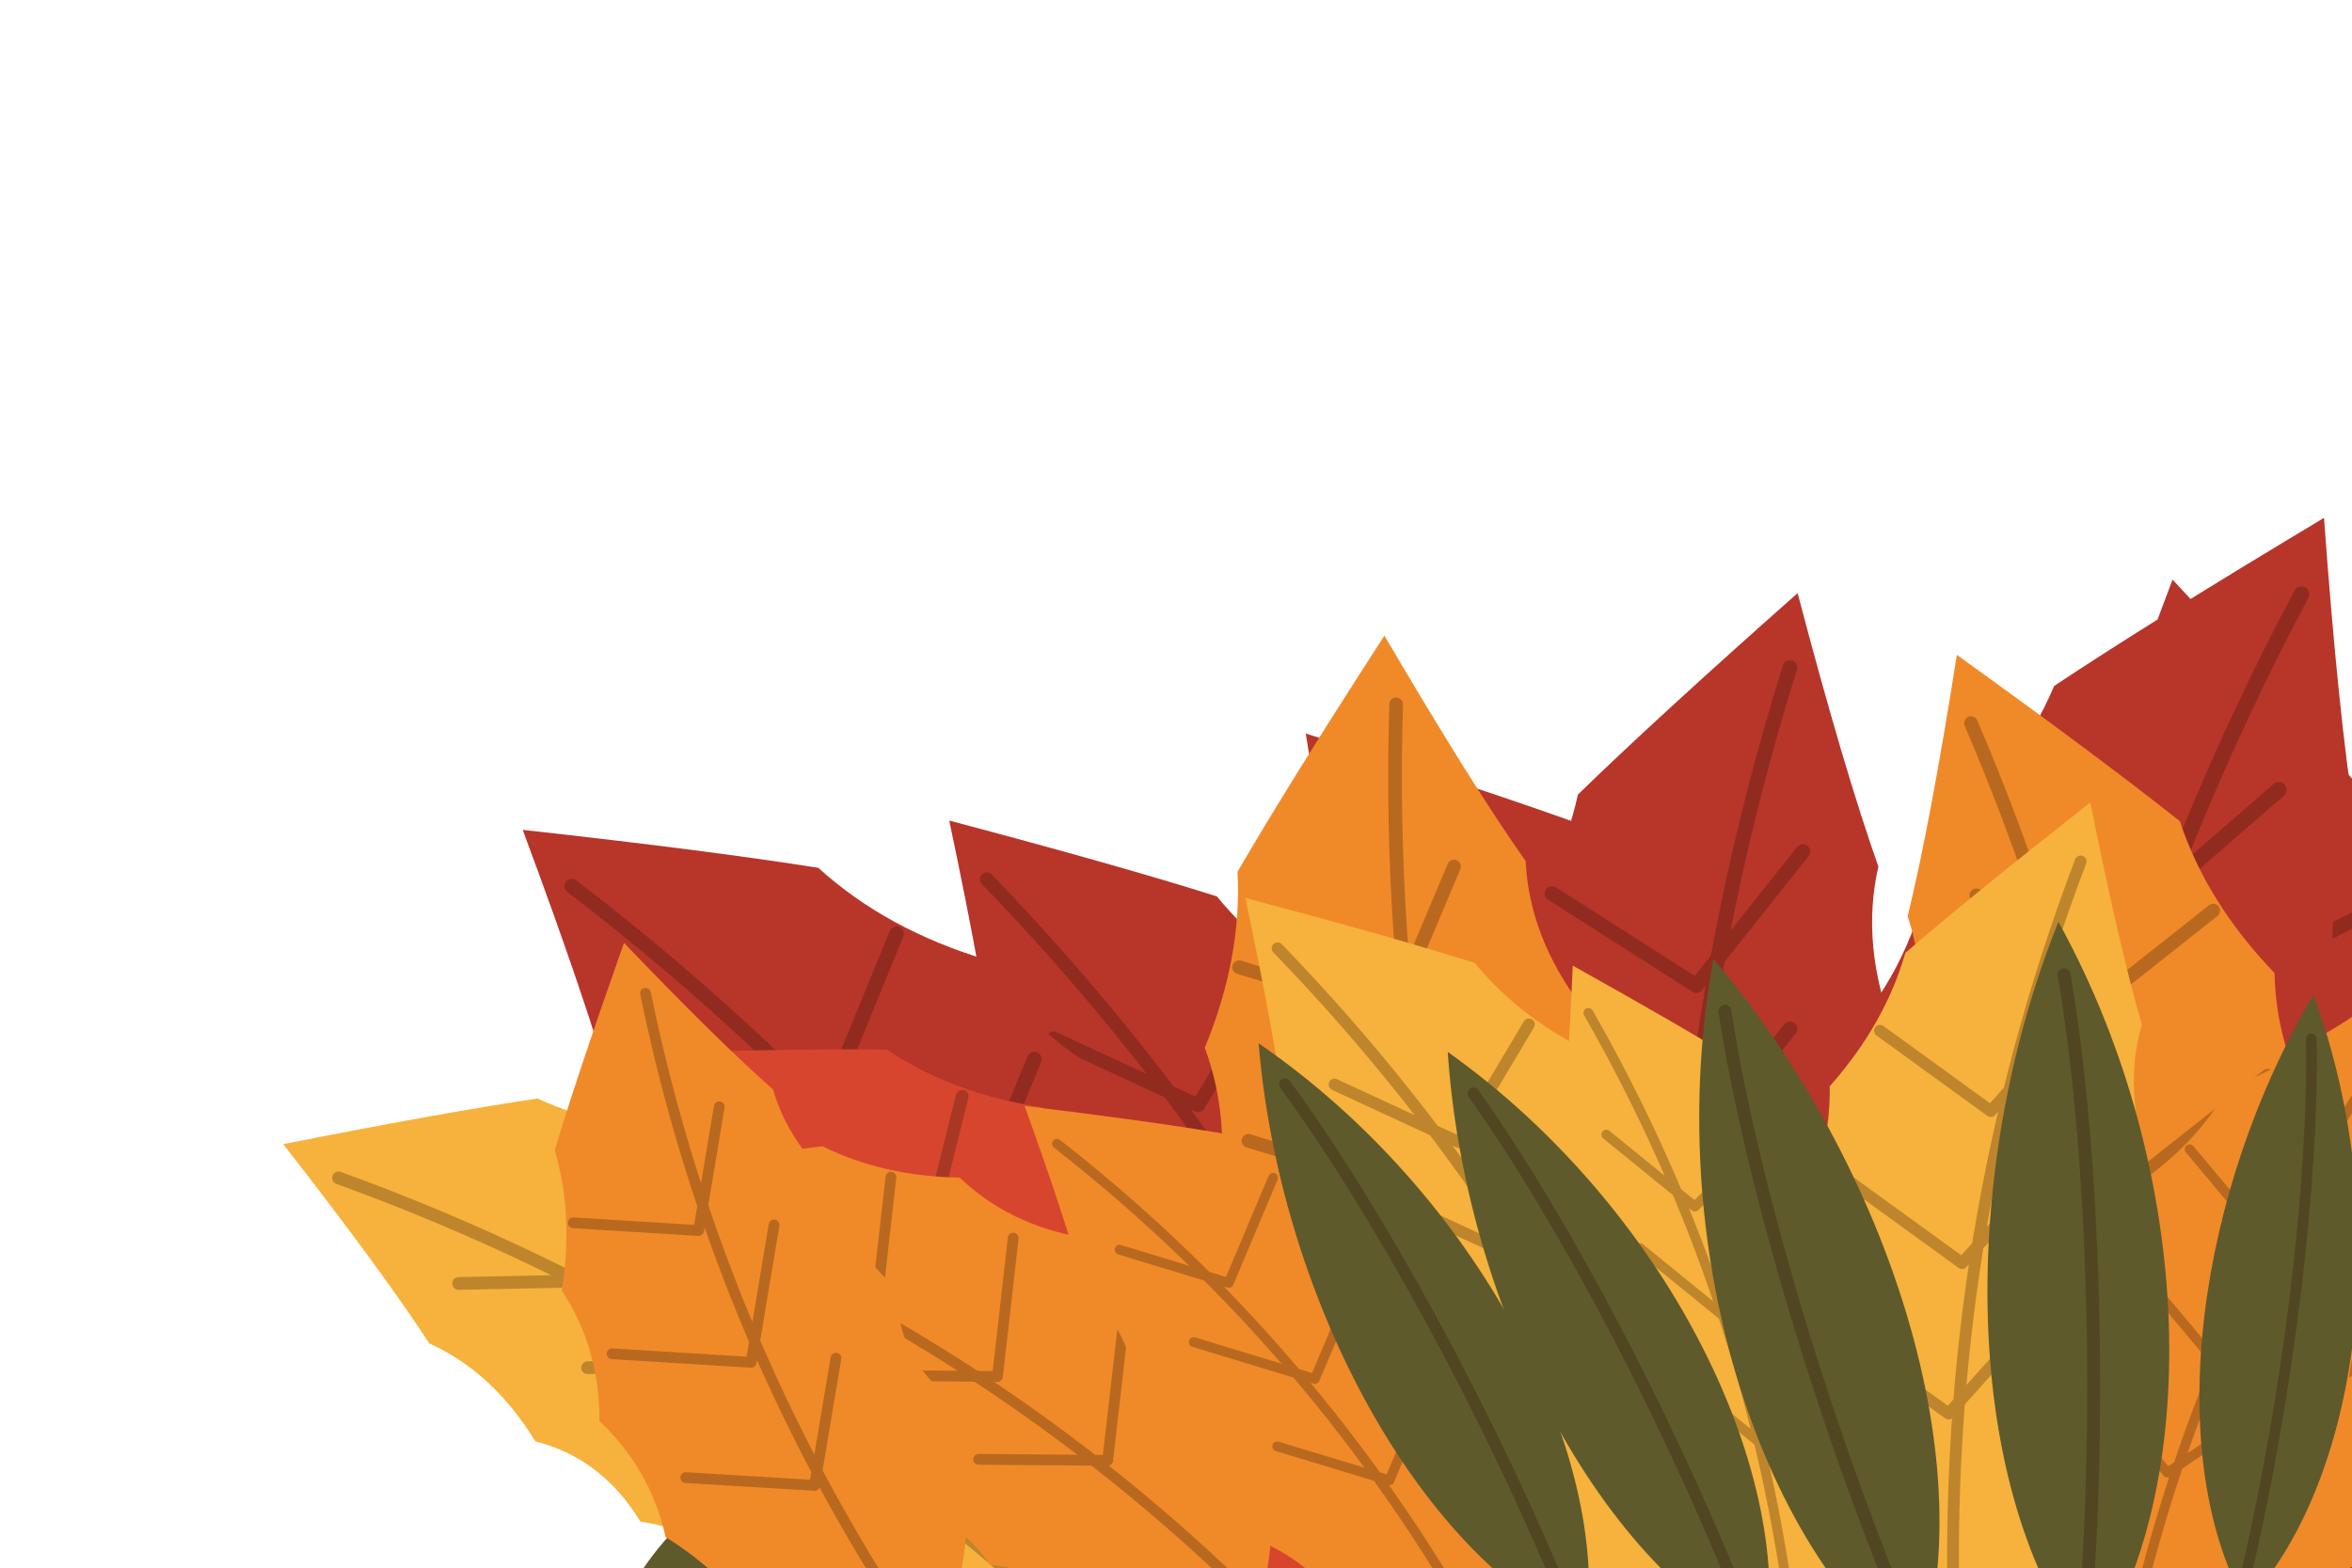
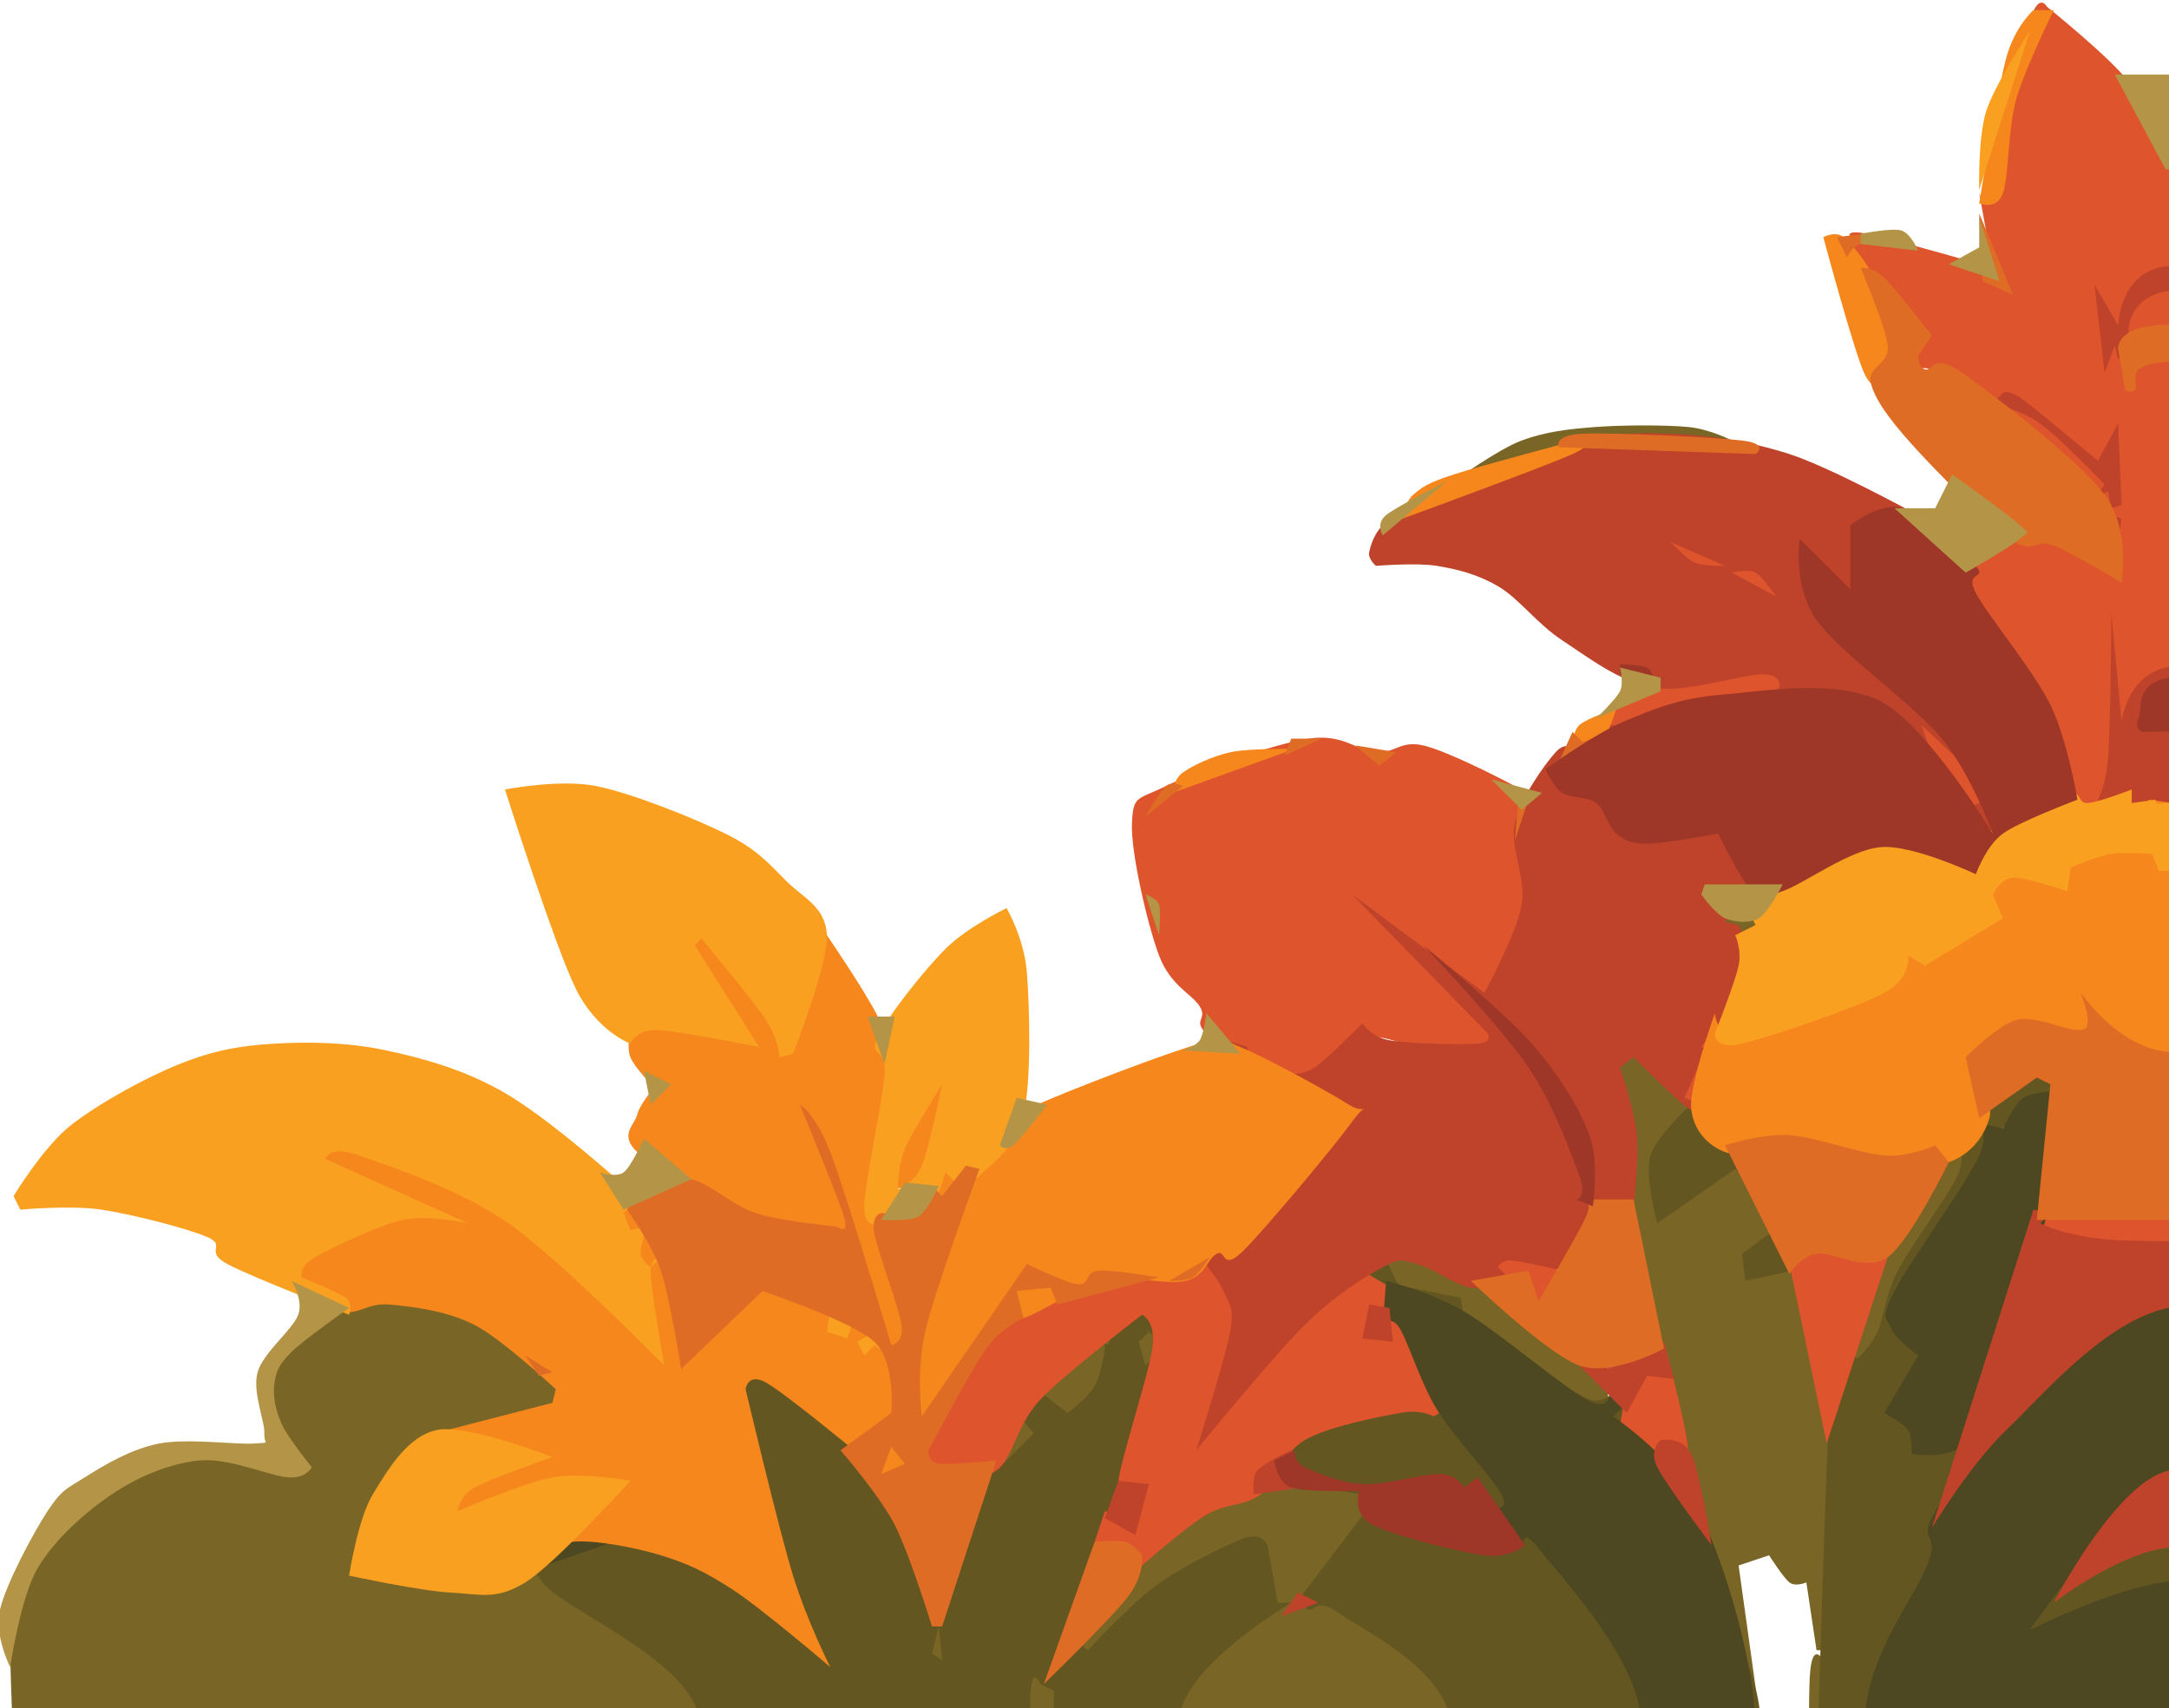
- <svg xmlns="http://www.w3.org/2000/svg" viewBox="0 0 480 320">
-   <defs>
-     <g id="harvest-bush-right-plume">
-       <path d="M0 0Q17.7 -10.1 23.4 -20.2Q24.3 -30.3 32.2 -39.2Q30.7 -49.7 37.7 -58.4Q35.3 -69.8 41.1 -78.9Q38.5 -91.3 42.7 -101.5Q40.3 -115 38 -140Q16.1 -126.3 4 -117.9Q-0.7 -106.3 -11.2 -96.7Q-12.3 -84 -20.8 -73.4Q-19 -60.3 -24.6 -48.9Q-20 -35.9 -21.5 -24.1Q-16.8 -12 0 0Z" />
-       <path d="M0 -2Q4.8 -70 35.3 -130.2M3 -39.2l17.8 -16M3 -39.2l-17.8 -16M8 -64.4l19.2 -17.3M8 -64.4l-19.2 -17.3M15.6 -89.6l17.3 -15.6M15.6 -89.6l-17.3 -15.6" fill="none" stroke="#2b1208" stroke-opacity=".28" stroke-width="2" stroke-linecap="round" />
-     </g>
-     <g id="harvest-bush-right-base">
-       <path d="M0 0C-19 -28 -18 -82 6 -125C23 -82 22 -28 0 0Z" />
-       <path d="M1 -4C-2 -44 0 -88 5 -116" fill="none" stroke="#2b1208" stroke-opacity=".28" stroke-width="2.2" stroke-linecap="round" />
-     </g>
-   </defs>
-   <ellipse cx="440" cy="360" rx="241.5" ry="126" fill="#4a4522" />
-   <ellipse cx="217.5" cy="346" rx="94.5" ry="63" fill="#5f5a2c" />
-   <g class="harvest-sway harvest-sway-1" style="transform-box: view-box; transform-origin: 390px 320px">
-     <use href="#harvest-bush-right-plume" fill="#b8352a" transform="translate(443.7 335.9) rotate(15.1) scale(-1.5 1.5)" />
-     <use href="#harvest-bush-right-plume" fill="#b8352a" transform="translate(409.2 328.5) rotate(1.1) scale(1.6 1.6)" />
-     <use href="#harvest-bush-right-plume" fill="#b8352a" transform="translate(374.9 338.4) rotate(-14.7) scale(-1.5 1.5)" />
-     <use href="#harvest-bush-right-plume" fill="#b8352a" transform="translate(302.5 339) rotate(-17.2) scale(-1.4 1.4)" />
-     <use href="#harvest-bush-right-plume" fill="#b8352a" transform="translate(345.3 337.6) rotate(-9.5) scale(1.5 1.5)" />
-     <use href="#harvest-bush-right-plume" fill="#b8352a" transform="translate(492.9 339.9) rotate(20.3) scale(-1.4 1.4)" />
-     <use href="#harvest-bush-right-plume" fill="#b8352a" transform="translate(249.1 333.9) rotate(-25.7) scale(-1.5 1.5)" />
-     <use href="#harvest-bush-right-plume" fill="#d8452e" transform="translate(271 338.4) rotate(-34) scale(-1.3 1.3)" />
-     <use href="#harvest-bush-right-plume" fill="#f08a28" transform="translate(439.8 332.7) rotate(3.7) scale(-1.4 1.4)" />
-     <use href="#harvest-bush-right-plume" fill="#f6b23c" transform="translate(218.4 332.4) rotate(-43.2) scale(-1.3 1.3)" />
-     <use href="#harvest-bush-right-plume" fill="#f6b23c" transform="translate(399.1 335.7) rotate(-6.1) scale(1.2 1.2)" />
-     <use href="#harvest-bush-right-plume" fill="#f08a28" transform="translate(317.5 329.8) rotate(-25.1) scale(1.4 1.4)" />
-     <use href="#harvest-bush-right-plume" fill="#f6b23c" transform="translate(347.4 330.3) rotate(-17.2) scale(-1.2 1.2)" />
-     <use href="#harvest-bush-right-plume" fill="#f08a28" transform="translate(460.6 327.3) rotate(13.2) scale(1.2 1.2)" />
-     <use href="#harvest-bush-right-plume" fill="#f08a28" transform="translate(257.1 328.2) rotate(-41.5) scale(-1.1 1.1)" />
-     <use href="#harvest-bush-right-plume" fill="#f08a28" transform="translate(302.9 336.4) rotate(-25.1) scale(-1 1)" />
-     <use href="#harvest-bush-right-plume" fill="#f08a28" transform="translate(190.5 339) rotate(-38.5) scale(1.1 1.1)" />
-     <use href="#harvest-bush-right-plume" fill="#f6b23c" transform="translate(366 335) rotate(-2.9) scale(-1 1)" />
-     <use href="#harvest-bush-right-plume" fill="#f08a28" transform="translate(433.9 339) rotate(8) scale(1 1)" />
-   </g>
-   <g class="harvest-sway harvest-sway-2" style="transform-box: view-box; transform-origin: 390px 320px">
-     <use href="#harvest-bush-right-base" fill="#4a4522" transform="translate(493.1 335.8) rotate(30.2) scale(-1.1 1.1)" />
-     <use href="#harvest-bush-right-base" fill="#5f5a2c" transform="translate(323.7 333.3) rotate(-26.3) scale(-1.1 1.1)" />
-     <use href="#harvest-bush-right-base" fill="#5f5a2c" transform="translate(426.5 338.2) rotate(0.3) scale(-1.2 1.2)" />
-     <use href="#harvest-bush-right-base" fill="#5f5a2c" transform="translate(391.2 340.1) rotate(-18.8) scale(1.2 1.2)" />
-     <use href="#harvest-bush-right-base" fill="#5f5a2c" transform="translate(360.4 336.1) rotate(-25.4) scale(-1.1 1.1)" />
-     <use href="#harvest-bush-right-base" fill="#5f5a2c" transform="translate(458.3 327.4) rotate(9.1) scale(-1 1)" />
+ <svg xmlns="http://www.w3.org/2000/svg" viewBox="0 0 320 252">
+   <g class="harvest-sway harvest-sway-0" style="transform-box: view-box; transform-origin: 272px 252px">
+     <path d="M121.5 246.5l0 4l4 .5l0-4l-4-.5zM269 245c0 0-1.7-3.2-2 2.5c-.3 5.7 0 32 0 32l2 0l0-34.5zM137 239l-1 5.5l4.5 1.5l0-6l-3.5-1zM157.5 231.5l-.5 4.5l3 0l.5-4.5l-3 0zM102 231l0 3l5 1l0-3l-5-1zM283 227l0 3l3 0l0-3l-3 0zM114 223l0 3l3 0l0-3l-3 0zM164 222.5l-3 0l-2 8l3 0l2-8zM202 219c0 0-11.8-1.6-17.5 0c-5.7 1.6-13.3 6.9-16.5 9.5c-3.2 2.6-.1 2.4-3 6c-2.9 3.6-12.1 8-14.5 15.5c-2.4 7.5 0 29.5 0 29.5l6 0c0 0-2.1-22.6 .5-30c2.6-7.4 10.5-11 15-14.5c4.5-3.5 12-6.5 12-6.5l3.5 6.5c0 0-12.1 8.6-14.5 16c-2.4 7.4 0 28.5 0 28.5l42 0c0 0 3.3-20.6 0-28c-3.3-7.4-20-16.5-20-16.5c0 0 6.8-7.8 8-10.5c1.2-2.7-1-5.5-1-5.5zM126 217.5l5 11l3 0l-5-11l-3 0zM117.5 207.5c0 0-.9 1.6 0 3c.9 1.4 4.1 4.6 5.5 5.5c1.4 .9 3 0 3 0c0 0 .9-1.6 0-3c-.9-1.4-4.1-4.6-5.5-5.5c-1.4-.9-3 0-3 0zM171 195.5c0 0-3.4-3.5-7.5-.5c-4.1 3-13.6 13.8-17 18.5c-3.4 4.7-3.5 10-3.5 10c0 0 1 2.4 3 0c2-2.4 9-14.5 9-14.5c0 0 2.8 .8 4 .5c1.2-.3 2.2-1 3-2.5c.8-1.5 .8-5.1 1.5-6.5c.7-1.4 2.5-2 2.5-2c0 0 1.7 2 1.5 4c-.2 2-2.5 8-2.5 8l3.5 1l2.5-16zM83 203.5c-1.9-2.3-6.5-7-11.5-9c-5-2-13.9-3.3-18.5-3c-4.6 .3-6.7 2.5-9 4.5c-2.3 2-4.3 5.1-5 7.5c-.7 2.4 .2 4.8 1 7c.8 2.2 3.5 6 3.5 6c0 0-8.7-3.3-14-2.5c-5.3 .8-13.3 4.8-17.5 7.5c-4.2 2.7-5.8 5.7-7.5 8.5c-1.7 2.8-2.7-.2-3 8c-.3 8.2 1.5 41.5 1.5 41.5l101 0c0 0 3.5-20.7 0-28.5c-3.5-7.8-17.3-14.3-21-18c-3.7-3.7-1-4-1-4l-3 0c0 0 0 1.8-1 2.5c-1 .7-.8 2-5 2c-4.2 0-20-2-20-2c0 0 1.5-6.7 3-9.5c1.5-2.8 3.2-5.4 6-7.5c2.8-2.1 7-3.9 10.5-5c3.5-1.1 10.5-1.5 10.5-1.5c0 0 1.9-2.2 0-4.5zM203.5 185.5l0 4c0 0 5.1 .5 10 3.5c4.9 3 15.5 12 19.5 14.5c4 2.5 4.5 .5 4.5 .5c0 0-.2-4.8-2.5-7.5c-2.3-2.7-8-6.7-11.5-9c-3.5-2.3-6.2-4-9.5-5c-3.3-1-10.5-1-10.5-1zM290.5 168.5c0 0-1.8-1.5-4 1c-2.2 2.5-6.6 8.5-9 14c-2.4 5.5-5.5 19-5.5 19l3 0c0 0 12.9-23.3 15.5-29c2.6-5.7 0-5 0-5zM292 164l0 3l3 0l0-3l-3 0zM239 155c0 0-2.1-1.3-1.5 5c.6 6.3 2.7 21.9 5 33c2.3 11.1 7.2 27.2 8.5 33.5c1.3 6.3-1.6 .3-.5 4.5c1.1 4.2 5.5 16.9 7 20.5c1.5 3.6 2 1 2 1l-3-21.5l4.5-1.5c0 0 2.1 3.3 3 4c.9 .7 2.5 0 2.5 0l1.5 10l1.5 0c0 0 3.3-20.5 2.5-30c-.8-9.5-7-27-7-27l-6.5 .5l5-3c0 0-.4-3.4-2.5-7c-2.1-3.6-7.1-10.9-10-14.5c-2.9-3.6-5.5-5.7-7.5-7c-2-1.3-4.5-.5-4.5-.5zM248.5 166.5l5 6.5l-7.5 5c0 0-1.4-4.6-1-6.5c.4-1.9 3.5-5 3.5-5zM253 135.5l3 3l4.5-1.5l-2.5-3l-5 1.5zM255.5 65c0 0-3.2-1.7-6.5-2c-3.3-.3-9.4-.3-13.5 0c-4.1 .3-7.5 .7-11 2c-3.5 1.3-10 6-10 6c0 0 14.2-5.2 20.5-6c6.3-.8 14.1 1.5 17.5 1.5c3.4 0 3-1.5 3-1.5z" fill="#796525" />
+     <path d="M252.5 233.5c0 0 3.7 8.3 4.5 16c.8 7.7 0 30 0 30l2.5 0c0 0 1.2-20.3 0-28c-1.2-7.7-7-18-7-18zM298 241c0 0 .5 2 4 1c3.5-1 9.4-5.8 17-7c7.6-1.2 28.5 0 28.5 0l0-7.5c0 0-22.7-1.3-30.5 0c-7.8 1.3-12.8 5.3-16 7.5c-3.2 2.2-3 6-3 6zM317.5 215.5l0 3l3.5 0l0-3l-3.5 0zM191 211.5c-2.8 1.1-1.5 1-1.5 2c0 1-.4 2.8 1.5 4c1.9 1.2 6.7 2.7 10 3c3.3 .3 7.2-1.5 10-1.5c2.8 0 4.7 .3 6.5 1.5c1.8 1.2 4.5 5.5 4.5 5.5c0 0 .4 2.5-3 2c-3.4-.5-17.5-5-17.5-5l-9.5 12.5c0 0 .1 1.6 1 2c.9 .4 1.1-1.9 4.5 .5c3.4 2.4 13.3 7.1 16 14c2.7 6.9 0 27.5 0 27.5l29.5 0c0 0 4.7-17.5 0-29.5c-4.7-12-21.9-35.3-28-42.5c-6.1-7.2-4.5-1.2-8.5-.5c-4 .7-12.7 3.4-15.5 4.5zM226.5 201.5c0 0 9.1 8.3 11.5 10c2.4 1.7 3 0 3 0c0 0 1-1 .5-2c-.5-1-3.5-4-3.5-4c0 0-1.6 1.7-3.5 1c-1.9-.7-8-5-8-5zM291 200.5l-.5 4l3 0l.5-4l-3 0zM171 193.5l-6 .5l-1.5 4.5l-2-1.5c0 0 1.5 .2 1.5 1.5c0 1.3-.6 4.3-1.5 6c-.9 1.7-4 4-4 4l-4.5-3.5l-2.5 4l2 2.5l-4.5 4.5l-.5-1.5c0 0-.4-2-2 1.5c-1.6 3.5-7.5 19.5-7.5 19.5c0 0-6.9-15.5-11-21c-4.1-5.5-10.7-10-13.5-12c-2.8-2-3.5 0-3.5 0c0 0-2.8-3.3-1.5 3c1.3 6.3 9 34.5 9 34.5c0 0-4.7-4.5-8-6.5c-3.3-2-8.4-4.3-12-5.5c-3.6-1.2-6.7-1.8-9.5-1.5c-2.8 .3-7 3-7 3c0 0-4.1 .8-.5 4.5c3.6 3.7 18.3 9.9 22 17.5c3.7 7.6 0 28 0 28l49.5 0c0 0-.2-23.8 0-29c.2-5.2 1.5-2 1.5-2l2 1l-.5 30l19.5 0c0 0-2.7-20.8 0-28c2.7-7.2 16-15 16-15l-2 0l-1.5-8.5c0 0-.8-2-3.5-1c-2.7 1-9.2 4.2-13 7c-3.8 2.8-10 9.5-10 9.5l-2.5-2c0 0 6.9-16.1 9-23c2.1-6.9 3.5-18.5 3.5-18.5l-1.5 1.5l-1-3.5l1.5-1.5l1.5 1.5l0-4.5zM138.5 240l.5 5l-1.5-1l1-4zM208 190c0 0-.8 1.2 .5 2c1.3 .8 7.5 2.5 7.5 2.5l-.5-3l-7.5-1.5zM201 188l1 2.5l4.5-.5l-2-4l-3.5 2zM262.5 181l-5.5 4l.5 4l7-1.5l-2-6.5zM301.5 178.5c0 0-2.3-1-3.5 1c-1.2 2-3.4 8.5-4 11c-.6 2.5 .5 4 .5 4l3.5-1l3.5-15zM300 168.5l0 3l3 0l0-3l-3 0zM250 162.5c0 0-5.6 5-6.5 8c-.9 3 1 10 1 10l11.5-8l2 1.5l-8-11.5zM301.5 157.5l-13.5 10.5c0 0 2.3 1.8 1 5c-1.3 3.2-7 10.6-9 14.5c-2 3.9-2 6.8-3 9c-1 2.2-3 4-3 4l-1.5-1.5c0 0-1.7-6.9-2.5 6.5c-.8 13.4-2.5 74-2.5 74l9.5 0c0 0-1.5-20.4 0-28.5c1.5-8.1 6.8-13.2 9-20c2.2-6.8 4.5-20.5 4.5-20.5l-7 2l-3.5-4.5l4.5-7.5c0 0-3.4-4.4-4-6c-.6-1.6-1.7 .8 .5-3.5c2.2-4.3 9.8-17.8 13-22.5c3.2-4.7 4.4-4.5 6-5.5c1.6-1 3.5-.5 3.5-.5l.5-3l-2.5-2z" fill="#645621" />
+     <path d="M235.5 199.5l0 3.5l5 .5c0 0-1.8 6.3-1.5 8.5c.3 2.2 2.2 3.8 3.5 4.5c1.3 .7 2.9 .5 4 0c1.1-.5 2.7 .1 2.5-3c-.2-3.1-3.5-15.5-3.5-15.5l-10 1.5zM213.5 205.5c-.7-2.4-6-11-6-11l-3 0l-1 2.5l-1.5-1l4-5.5l-5-3c0 0-6.7 3.9-10 7c-3.3 3.1-10 11.5-10 11.5c0 0 2.1-9.3 2-12.5c-.1-3.2-1.3-5.3-2.5-6.5c-1.2-1.2 .7-2.1-4.5-1c-5.2 1.1-21.8 5.6-27 7.5c-5.2 1.9-2.2 .5-4.5 4c-2.3 3.5-9 17-9 17c0 0 1.1 2.6 3 3c1.9 .4 6 1.3 8.5-.5c2.5-1.8 2.9-6.7 6.5-10.5c3.6-3.8 15-12.5 15-12.5c0 0 2.1 .9 1.5 5c-.6 4.1-4.5 15.8-5 19.5c-.5 3.7 2 3 2 3l-1.5 2l-2.5-.5l-1.5 4.5l7 3.5c0 0 6.6-5.8 9.5-7.5c2.9-1.7 5.6-1.2 8-3c2.4-1.8 3.1-6 6.5-8c3.4-2 10.8-3.4 14-4c3.2-.6 5 .5 5 .5c0 0 2.7-1.1 2-3.5zM220 185.5l0 3l4 .5l1 4l4-.5l1-7.5l-10 .5zM276.5 183.5c-1.7-.3-6.4-.5-8.5 0c-2.1 .5-4 3-4 3l5.5 26.5l9-27.5c0 0-.3-1.7-2-2zM300 180.5c0 0-3.9 2.3 4 3c7.9 .7 43.5 1 43.5 1l0-6c0 0-27.1 1.2-33.5 1c-6.4-.2-2.9-1.8-5-2c-2.1-.2-6 .5-7.5 1c-1.5 .5-1.5 2-1.5 2zM253.5 152l-3 0c0 0-2.7 5.6-3 7.5c-.3 1.9 1.5 4 1.5 4c0 0 2.2 .4 3-1.5c.8-1.9 1.5-10 1.5-10zM167 121.5c-.2 4.2 2.3 15 4 19.5c1.7 4.5 4.9 5.7 6 7.5c1.1 1.8-.7 1.9 .5 3.5c1.2 1.6 3.9 4.7 6.5 6c2.6 1.3 6.2 2.8 9 2c2.8-.8 4.2-6.2 7.5-7c3.3-.8 9.2 2.3 12.5 2.5c3.3 .2 7.5-1.5 7.5-1.5c0 0-2-4.1-1.5-6c.5-1.9 3.2-2.7 4.5-5.5c1.3-2.8 2.7-7.5 3-11.5c.3-4-.5-10-1-12.5c-.5-2.5 .6-1.1-2-2.5c-2.6-1.4-10.1-5.2-13.5-6c-3.4-.8-4.2 1.2-7 1c-2.8-.2-4.8-2.8-10-2c-5.2 .8-16.7 4.9-21 7c-4.3 2.1-4.8 1.3-5 5.5zM281.5 106c0 0-.3 2.8 1 5c1.3 2.2 4.7 7 6.5 8.5c1.8 1.5 4.5 .5 4.5 .5c0 0 1.9-.2 .5-2.5c-1.4-2.3-6.9-9.6-9-11.5c-2.1-1.9-3.5 0-3.5 0zM264 101c0 0-1.1-2.7-4-3c-2.9-.3-9.9 .2-13.5 1c-3.6 .8-6.2 2.6-8 4c-1.8 1.4-3 4.5-3 4.5c0 0 .9 1.5 3.5 1c2.6-.5 8.2-3.2 12-4c3.8-.8 8.8-.4 11-1c2.2-.6 2-2.5 2-2.5zM240.5 77l.5 4c0 0 .3-1.4 4 0c3.7 1.4 18 8.5 18 8.5c0 0 .9-1.5 .5-2.5c-.4-1 .8-1.8-3-3.5c-3.8-1.7-20-6.5-20-6.5zM256.5 66l0 3l3 0l0-3l-3 0zM302 1c0 0-1.2-2.3-2.5 2c-1.3 4.3-4.3 19.8-5.5 24c-1.2 4.2-2 1.5-2 1.5l2 11c0 0-15-4.3-18.5-5c-3.5-.7-2.5 .5-2.5 .5c0 0-2 1.3-.5 3.5c1.5 2.2 7.9 6.7 9.5 9.5c1.6 2.8 0 7 0 7c0 0 1.6-2.3 6.5 1.5c4.9 3.8 23 21.5 23 21.5l-1.5 4.5c0 0-9-4.9-12.5-4.5c-3.5 .4-8.5 7-8.5 7c0 0 9.2 13.8 12 19.5c2.8 5.7 4.5 15 4.5 15l6-.5l1-10.5c0 0 2.2-.1 3.5-1.5c1.3-1.4-.8-5.8 4.5-7c5.3-1.2 27 0 27 0l0-48l-33 1c0 0-1.5-3 4-3.5c5.5-.5 29 .5 29 .5l0-26.5l-27.5 0c0 0-3-7.7-6-11.5c-3-3.8-12-11-12-11z" fill="#de542c" />
+     <path d="M92 227l-10.5 0l-2.5 4.5l13-4.5zM347.5 192c0 0-22.3-1.4-29.5 0c-7.2 1.4-10.2 5.6-14 8.5c-3.8 2.9-5.8 5.1-9 9c-3.2 3.9-8.2 11-10 14.5c-1.8 3.5 1.1 2.1-.5 6.5c-1.6 4.4-7.5 11.8-9 20c-1.5 8.2 0 29 0 29l72 0l0-46c0 0-20.5-1.2-28.5 0c-8 1.2-19.5 7-19.5 7c0 0 12.5-18.3 20.5-22c8-3.7 27.5 0 27.5 0l0-26.5zM204.5 189l-.5 6.5c0 0 1.2-1.6 2.5 .5c1.3 2.1 3 7.9 5.5 12c2.5 4.1 8.1 9.9 9.5 12.5c1.4 2.6-1.4 1.7-1 3c.4 1.3 2.4 3.7 3.5 4.5c1.1 .8 .1-3.2 3 .5c2.9 3.7 12.1 13.5 14.5 22c2.4 8.5 0 29 0 29l17 0c0 0 1.4-20.8 0-30.5c-1.4-9.7-5.1-20.8-8.5-27.5c-3.4-6.7-12-12.5-12-12.5l1.5-1.5l-2-2c0 0 .1 3-3.5 1c-3.6-2-13.1-10.1-18-13c-4.9-2.9-11.5-4.5-11.5-4.5zM303.5 161c0 0-3.7 .1-5 1c-1.3 .9-3 4.5-3 4.5l-4.5-1c0 0 2.9 .8 1 5c-1.9 4.2-10.3 15.7-12.5 20c-2.2 4.3-1.1 3.9-.5 5.5c.6 1.6 4 4 4 4l-5 8.5c0 0 2.8 1.5 3.5 2.5c.7 1 .5 3.5 .5 3.5c0 0 6.4 1.3 9-2.5c2.6-3.8 6.5-20 6.5-20l-2 1l1.5-5l1 3c0 0 3.6-9 4.5-14c.9-5 1-16 1-16z" fill="#4d4821" />
+     <path d="M194.5 236.5l-3-1.5l-2.5 3.5l5.5-2zM165 218.5l-2 5.5l4.5 2.5l2-7.5l-4.5-.5zM303 236.5c0 0 8.6-6.7 16-8c7.4-1.3 28.5 .5 28.5 .5l0-12c0 0-21.6-2.8-29 .5c-7.4 3.3-15.5 19-15.5 19zM190.5 214c0 0-4.1 1.9-5 3c-.9 1.1-.5 3.5-.5 3.5l7-1l-1.5-5.5zM245 212.5c0 0-1.8 1.4-.5 4c1.3 2.6 8 11.5 8 11.5c0 0-1.7-10.9-3-13.5c-1.3-2.6-4.5-2-4.5-2zM245.5 198l-5 1l1.5 1.5l-5 1.5l-.5-2.5l-3.5 2l7 7l3-5.5l4 .5l-1.5-5.5zM202 192.5l-1 5l4.5 .5l-.5-5l-3-.5zM285 225.5c0 0 5.5-9.2 11-14.5c5.5-5.3 13.4-14.6 22-17.5c8.6-2.9 29.5 0 29.5 0l0-10.5c0 0-27.3 .4-35 0c-7.7-.4-11.5-2.5-11.5-2.5l1.5-1.5l-2.5-.5l-15 47zM181 153.5l1 3l2.5 .5l-.5-2.5l-3-1zM288 117c0 0 2.5 5.7 4 7c1.5 1.3 5 1 5 1l-3-7.5l-3 1.5l-3-2zM253.5 103c0 0-11.7 3.6-14.5 4c-2.8 .4-2.5-1.5-2.5-1.5c0 0-1.8 3.6-3 4.5c-1.2 .9-2.3-.9-4 1c-1.7 1.9-5.2 6.8-6 10.5c-.8 3.7 1.7 7.8 1 12c-.7 4.2-5.5 13-5.5 13l-19.5-14.5l20 20.5c0 0 .9 1.3-1.5 1.5c-2.4 .2-10.2 0-13-.5c-2.8-.5-4-2.5-4-2.5c0 0-5.1 5.2-7 6.5c-1.9 1.3-4.5 1-4.5 1l8 6c0 0-6.6 10.5-10 14c-3.4 3.5-10.5 7-10.5 7c0 0 2.8 3.2 3.5 5c.7 1.8 1.7 2.1 1 6c-.7 3.9-5 17.5-5 17.5c0 0 11.4-14 16-18.5c4.6-4.5 8.7-7 11.5-8.5c2.8-1.5 2.8-1 5-.5c2.2 .5 5.8 3.2 8 3.5c2.2 .3 5.5-1.5 5.5-1.5l-1.5-1.5c0 0 .4-1.1 2-1c1.6 .1 7.5 1.5 7.5 1.5c0 0 4.3-7 6-8.5c1.7-1.5 4.5-.5 4.5-.5c0 0 .8-7.5 .5-11c-.3-3.5-2.5-10-2.5-10l2-1.5c0 0 6.3 6.3 8 7.5c1.7 1.2 2-.5 2-.5l-2.5-1l2-4.5l1.5 1.5l1-3.5l-2-1l1-1.5l1.5 1.5c0 0 4-8.5 4.5-11.5c.5-3-1.5-6.5-1.5-6.5l-2-.5l1.5-1.5l-2.5-2l6-1c0 0 1.3-.9 .5-2.5c-.8-1.6-2.2-6-5-7c-2.8-1-7.6 2.2-11.5 1c-3.9-1.2-12-8.5-12-8.5c0 0-1.2-2.8 2.5-4.5c3.7-1.7 19.5-5.5 19.5-5.5l0-1.5zM311.5 90.5c0 0-.1 16.7-.5 21.5c-.4 4.8-2 7-2 7c0 0 .1 1.3 6.5 1.5c6.4 .2 32-.5 32-.5l0-14l-30 0c0 0-2-3.8 3-4.5c5-.7 27 0 27 0l0-3c0 0-22.3-1.3-28 0c-5.7 1.3-6.5 8-6.5 8l-1.5-16zM309.5 75.5c0 0 .1 6.1 .5 7.5c.4 1.4 2 1 2 1l1-7.5l-3.5-1zM202 81.5c-.2 1 1 2 1 2c0 0 6-.5 9 0c3 .5 5.9 1.2 9 3c3.1 1.8 5.7 5.5 9.5 8c3.8 2.5 8.6 6.2 13.5 7c4.9 .8 12.9-2 16-2c3.1 0 2.5 2 2.5 2l-2 1.5c0 0 11.8 .3 16 2c4.2 1.7 9 8 9 8l-2-6l8.5 8c0 0-6.8-10.4-10.5-14.5c-3.7-4.1-10.1-7.7-12-10c-1.9-2.3 .5-3.5 .5-3.5l2 1.5l3-1.5l-.5-8.5l7.5 0l0-3c0 0-12.1-6.6-18-8.5c-5.9-1.9-12-2.8-17.5-3c-5.5-.2-9.4-.1-15.5 1.5c-6.1 1.6-16.5 6-21 8c-4.5 2-4.7 2.7-6 4c-1.3 1.3-1.8 3-2 4zM255.5 84.5c0 0 2.4-.6 3.5 0c1.1 .6 3 3.5 3 3.5l-6.5-3.5zM246.5 80l8 3.5c0 0-3.2 .1-4.5-.5c-1.3-.6-3.5-3-3.5-3zM294 59.5c0 0 4.2 1 7 3c2.8 2 9.5 9 9.5 9l-1.5 2l2-1l.5 2.5l1.5-.5l-.5-12l-3 5.5c0 0-8.7-7.3-11-9c-2.3-1.7-3-1-3-1l-1.5 1.5zM310.5 55l1.5-4l.5 2l3-2l-1.5-2c0 0-.1-5 5.5-6c5.6-1 28 0 28 0l0-3.5c0 0-23.2-1.4-29 0c-5.8 1.4-6 8.5-6 8.5l-3.5-6l1.5 13z" fill="#be432a" />
+     <path d="M134 212.5l-4 0l-1.5 6l6-1l-.5-5zM199 163c-2.8-1.8-12.3-7-16-8.5c-3.7-1.5-1-1.9-6-.5c-5 1.4-18.8 6.7-24 9c-5.2 2.3-5.8 3.3-7.5 5c-1.7 1.7-3 5-3 5l-5-1.5l3.5-11.5l-4-1l-6.5 16.5l6-.5l1 2.5l4.5 0l-7 18.5c0 0-2.9-7.2-3.5-10c-.6-2.8 .4-5 0-6.5c-.4-1.5-2.6 .9-2.5-2.5c.1-3.4 2.9-13.5 3-18c.1-4.5-.8-5.5-2.5-9c-1.7-3.5-7.5-12-7.5-12c0 0-2.8 .6-3.5 2.5c-.7 1.9-.1 7-.5 9c-.4 2-2 3-2 3c0 0-7.1-11-9.5-13.5c-2.4-2.5-5-1.5-5-1.5c0 0-1.3 1.1 0 3.5c1.3 2.4 7.5 11 7.5 11l-16-.5c0 0-.6 3 0 4.5c.6 1.5 3.5 4.5 3.5 4.5c0 0-2.1 2.4-2.5 4c-.4 1.6-2.7 2.9 0 5.5c2.7 2.6 10.9 8 16 10c5.1 2 14.5 2 14.5 2l4 13.5l-16-6.5l-10.5 9c0 0-5.2-16.1-7-19.5c-1.8-3.4-4-1-4-1c0 0 3.8 9.8 4.5 13c.7 3.2-.5 6-.5 6c0 0-11.1-12.3-18.5-17c-7.4-4.7-21.1-9.3-26-11c-4.9-1.7-3.5 .5-3.5 .5l0 3.5l14.5 5.5c0 0-13.4 4.7-16.5 6.5c-3.1 1.8-2 4.5-2 4.5c0 0 5.1 3.9 7.5 4.5c2.4 .6 3.7-1.3 7-1c3.3 .3 8.4 .9 12.5 3c4.1 2.1 12 9.5 12 9.5l-.5 2l-15.5 4l8.5 5c0 0-6.1 2.2-7.5 3.5c-1.4 1.3-1 4.5-1 4.5c0 0 11.5-3.8 15.5-4.5c4-.7 8.5 0 8.5 0c0 0-3.7 5.1-5.5 6.5c-1.8 1.4-5.5 2-5.5 2l0 3.5c0 0 2.4-3.7 5.5-4c3.1-.3 9.1 .8 13 2c3.9 1.2 6.3 2.3 10.5 5c4.2 2.7 14.5 11.5 14.5 11.5c0 0-3.4-6.7-5.5-13.5c-2.1-6.8-7-27.5-7-27.5c0 0 .3-2.5 3-1c2.7 1.5 13 10 13 10l6.5-4l-.5-9.5l2-1l0 9.5l4.5 1l10-16.5c0 0 .1 1.7 2.5 1c2.4-.7 8-4.6 12-5.5c4-.9 9.2 .7 12 0c2.8-.7 3.1-3.2 4.5-4c1.4-.8 .7 2.8 4-.5c3.3-3.3 13.4-15.4 16-19c2.6-3.6 2.3-.7-.5-2.5zM347.5 127c0 0-22 .4-27 0c-5-.4-1.5-2.1-3-2.5c-1.5-.4-3.6-.7-6 0c-2.4 .7-5.8 3.8-8.5 4.5c-2.7 .7-5.8-.9-7.5-.5c-1.7 .4-2.5 1.7-3 3c-.5 1.3 0 4.5 0 4.5l-3.5 1.5l.5-4.5c0 0-1.8-1.6-4 .5c-2.2 2.1-4.3 8.8-9 12c-4.7 3.2-15.6 6.3-19.5 7c-3.9 .7-4-3-4-3c0 0-3.8 10.6-3.5 14c.3 3.4 2.6 5.6 5 6.5c2.4 .9 6.4-1.3 9.5-1c3.1 .3 5.1 2.6 9 3c3.9 .4 11.1 .7 14.5-.5c3.4-1.2 5.3-4 6-6.5c.7-2.5-2-8.5-2-8.5c0 0 3.5-4 6-4.5c2.5-.5 6.9 1.7 9 1.5c2.1-.2 3.5-2.5 3.5-2.5c0 0 2.2 4.6 8.5 5.5c6.3 .9 29 0 29 0l0-29.5zM317 118l0 3l3.5 0l0-2.5l-3.5-.5zM191 110.5c0 0-6.8-.1-9.5 .5c-2.7 .6-5.6 2-7 3c-1.4 1-1.5 3-1.5 3l18-6.5zM238.5 104.5c0 0-4.4 1.5-5.5 2.5c-1.1 1-1 3.5-1 3.5c0 0 2.9 .5 4-.5c1.1-1 2.5-5.5 2.5-5.5zM232.5 65c0 0-14 3.7-18 5c-4 1.3-4.7 1.9-6 3c-1.3 1.1-1.5 3.5-1.5 3.5c0 0 20.8-7.6 25-9.5c4.2-1.9 .5-2 .5-2zM269 35c0 0 4.4 16.4 6 20c1.6 3.6 3.5 1.5 3.5 1.5c0 0 1.8-3.4 1.5-6c-.3-2.6-2.2-6.9-3.5-9.5c-1.3-2.6-3.3-5-4.5-6c-1.2-1-3 0-3 0zM303 1.5l-3 0c0 0-2.7 2.3-4 7c-1.3 4.7-4 21.5-4 21.5c0 0 2.6 1.1 3.5-1.5c.9-2.6 .7-9.5 2-14c1.3-4.5 5.5-13 5.5-13z" fill="#f5871d" />
+     <path d="M51.5 232.5c0 0 10.7 2.3 15 2.5c4.3 .2 6.6 1.2 11-1.5c4.4-2.7 15.5-15 15.5-15c0 0-7.2-1.3-11.5-.5c-4.3 .8-14 5-14 5c0 0 .2-2.2 2.5-3.5c2.3-1.3 11.5-4.5 11.5-4.5c0 0-12.6-4.9-17-4c-4.4 .9-7.3 5.9-9.5 9.5c-2.2 3.6-3.5 12-3.5 12zM126.5 198l1 2l1.5-1.5l2 1.5l-2-3.5l-2.5 1.5zM122.5 193.5l-.5 3l3 1l1-3l-3.5-1zM2 176.5l1 2c0 0 7.4-.7 12 0c4.6 .7 12.4 2.7 15.5 4c3.1 1.3-.5 2.1 3 4c3.5 1.9 18 7.5 18 7.5c0 0 .7-1.6-.5-2.5c-1.2-.9-6.5-3-6.5-3c0 0-.5-1.6 2-3c2.5-1.4 9.3-4.7 13-5.5c3.7-.8 9.5 .5 9.5 .5l-21-9.5c0 0 .5-2.1 5-.5c4.5 1.6 14.5 4.8 22 10c7.5 5.2 23 21 23 21c0 0-1.9-10.8-2-13.5c-.1-2.7 1.5-2.5 1.5-2.5l-1.5 1.5c0 0-1.4-1-1.5-2c-.1-1 1-4 1-4l-2.5 .5l-1-2.5l1.5-1.5c0 0 .7-.7-2.5-3.5c-3.2-2.8-11.3-9.8-17-13c-5.7-3.2-11.4-4.8-17-6c-5.6-1.2-11.4-1.3-16.5-1c-5.1 .3-9 1-14 3c-5 2-11.9 5.8-16 9c-4.1 3.2-8.5 10.5-8.5 10.5zM148.5 134c0 0-5.8 2.8-9 6c-3.2 3.2-8.5 9.9-10 13c-1.5 3.1 1.3 1.3 1 5.5c-.3 4.2-2.9 15.8-3 19.5c-.1 3.7 2.5 2.5 2.5 2.5l4.5-5.5l4 1l1-3l1.5 1.5c0 0 1.8 .7 3.5-1c1.7-1.7 5.3-4 6.5-9c1.2-5 .9-15.9 .5-21c-.4-5.1-3-9.5-3-9.5zM139 160c0 0-1.9 9.4-3 12c-1.1 2.6-3.5 3.5-3.5 3.5c0 0-.1-3.4 1-6c1.1-2.6 5.5-9.5 5.5-9.5zM347.5 118.5c0 0-23.2-.3-28 0c-4.8 .3-1 1.5-1 1.5l-.5-2l-3.5 .5l0-2c0 0-4.9 1.9-6.5 2c-1.6 .1-.8-2-3-1.5c-2.2 .5-7.6 2.8-10 4.5c-2.4 1.7-4.5 6-4.5 6c0 0-5.8-3.7-9.5-4c-3.7-.3-8.7 .7-12.5 2.5c-3.8 1.8-10.5 8.5-10.5 8.5l1 2l-3 1.5c0 0 1 2.1 .5 4.5c-.5 2.4-3.5 10-3.5 10c0 0-.2 2.5 4 1.5c4.2-1 16.9-5.3 21-7.5c4.1-2.2 3.5-5.5 3.5-5.5l2.5 1.5l11.5-7l-1.5-3.5c0 0 1.2-2.4 3-2.5c1.8-.1 8 2 8 2l.5-3.5c0 0 4-1.7 6-2c2-.3 6 0 6 0l1 2.5l29 0l0-10zM74.5 116.5c0 0 7.4 23.3 10.5 29.5c3.1 6.2 8 8 8 8c0 0 .8-2.1 4-2c3.2 .1 15 2.5 15 2.5l-9.5-15l1-1c0 0 7.6 9.1 9.5 12c1.9 2.9 2 5.5 2 5.5l2-.5c0 0 5.2-13.3 5-17.5c-.2-4.2-3.5-5.5-6-8c-2.5-2.5-4.3-4.7-9-7c-4.7-2.3-13.6-5.9-19-7c-5.4-1.1-13.5 .5-13.5 .5zM299.5 4.5c0 0-5.3 8.1-6.5 12c-1.2 3.9-1 11.5-1 11.5l7.5-23.5z" fill="#faa021" />
+     <path d="M166 227.5c-1.2-.3-4.5 0-4.5 0l-7.5 21c0 0 10.1-9.8 12.5-13c2.4-3.2 2-6 2-6c0 0-1.3-1.7-2.5-2zM77.5 200l2 3l2-.5l-4-2.5zM178.5 185.5l-6 3.5c0 0 2.5 .1 3.5-.5c1-.6 2.5-3 2.5-3zM217 189c0 0 11.2 10.8 16 12.5c4.8 1.7 12.5-2.5 12.5-2.5l-4.5-22l-7.5 0c0 0 1.6 0 .5 2.5c-1.1 2.5-7 12.5-7 12.5l-1.5-4.5l-8.5 1.5zM254.5 169l9.5 19c0 0 1.6-2.6 4-3c2.4-.4 7.2 2.8 10.5 .5c3.3-2.3 9-14 9-14l-2-2.5c0 0-3.9 1.8-7.5 1.5c-3.6-.3-10.1-2.7-14-3c-3.9-.3-9.5 1.5-9.5 1.5zM118 163c0 0 5.6 13.5 6.5 16.5c.9 3-1 1.5-1 1.5c0 0-8.4-.8-12-2c-3.6-1.2-6.8-4.4-9.5-5c-2.7-.6-4.9 .8-6.5 1.5c-1.6 .7-3 3-3 3c0 0 3.7 5.1 5 9c1.3 3.9 3 14.5 3 14.5l12-11.5c0 0 13.3 4.5 16.5 7.5c3.2 3 2.5 10.5 2.5 10.5l-7.5 5.5c0 0 5.8 6.7 8 11c2.2 4.3 5.5 15 5.5 15l1.5 0l8-24.5c0 0-6.8 .7-8.5 .5c-1.7-.2-1.5-2-1.5-2c0 0 6.2-11.8 8.5-15c2.3-3.2 5.5-4.5 5.5-4.5l-1-4l5-.5l1 2.5l15-4c0 0-7-1.2-9-1c-2 .2-1.2 2.2-3 2c-1.8-.2-7.5-3-7.5-3l-15.5 22.5c0 0-.9-6.4 .5-12.5c1.4-6.1 8-24 8-24l-2-.5l-3.5 4.5l-1.5-1.5c0 0-2.3 2.8-3.5 3.5c-1.2 .7-4 .5-4 .5c0 0-1.5 .2-1 3c.5 2.8 3.6 10.8 4 13.5c.4 2.7-1.5 3-1.5 3c0 0-6.7-22.6-9-28.5c-2.3-5.9-4.5-7-4.5-7zM131.5 213.5l2 2.5l-3.5 1.5l1.5-4zM290 156l2 9l8.5-6l2 1l-2 20l47 0l0-25c0 0-22.3 1.4-29 0c-6.7-1.4-11.5-8.5-11.5-8.5c0 0 1.1 3.1 1 4c-.1 .9 .2 1.5-1.5 1.5c-1.7 0-6.3-2.2-9-1.5c-2.7 .7-7.5 5.5-7.5 5.5zM225.5 118l-1.5 0l-.5 6l2-6zM174.5 116c0 0-1.6-.8-2.5 0c-.9 .8-3 4.5-3 4.5l5.5-4.5zM200 110l3.5 3l2.5-2l-6-1zM189.5 111.5l5.5-2.5l-4.5 0l-1 2.5zM238.5 107.5l-5 2l-1.5-1.5l-2.5 5.5l1.5-1.5l1.5 1.5l6-6zM230 66l29 1c0 0 2.2-1.5-2-2c-4.2-.5-19-1.2-23.5-1c-4.5 .2-3.5 2-3.5 2zM312.5 51.5l1 6c0 0 .7 .7 1.5 0c.8-.7-1.9-3.3 3.5-4c5.4-.7 29 0 29 0l0-5c0 0-23.7-1-29.5-.5c-5.8 .5-5.5 3.5-5.5 3.5zM274.5 39.5c0 0 3.7 8.7 4 11.5c.3 2.8-3.1 3.1-2.5 5.5c.6 2.4 2.6 5.2 6 9c3.4 3.8 11 11.5 14.5 14c3.5 2.5 3.7-.1 6.5 1c2.8 1.1 10 5.5 10 5.5c0 0 1.4-7.8-2.5-13c-3.9-5.2-16.6-14.9-21-18c-4.4-3.1-4.4-.1-5.5-.5c-1.1-.4-1-2-1-2l2-3c0 0-5.2-6.8-7-8.5c-1.8-1.7-3.5-1.5-3.5-1.5zM271 35l1.5 3c0 0 .8-1.8 2-2c1.2-.2 5 .5 5 .5c0 0-.1-1.7-1.5-2c-1.4-.3-7 .5-7 .5zM292 31.5l.5 10l4.5 2l-5-12z" fill="#df6c25" />
+     <path d="M188 215.5c0 0 .4 3.3 2.5 4c2.1 .7 10 .5 10 .5c0 0-1.1 3.4 2 5c3.1 1.6 12.7 4 16.5 4.5c3.8 .5 6-1.5 6-1.5l-7-10l-2 1.5c0 0-1-1.9-3.5-2c-2.5-.1-8.2 1.7-11.5 1.5c-3.3-.2-6.8-1.7-8.5-2.5c-1.7-.8-1.5-2.5-1.5-2.5l-3 1.5zM210 139.5c0 0 11.7 12.3 15.5 18c3.8 5.7 6.3 12.7 7.5 16c1.2 3.3-.5 3.5-.5 3.5l2.5 1c0 0 1-6.5-.5-10.5c-1.5-4-4.4-8.8-8.5-13.5c-4.1-4.7-16-14.5-16-14.5zM315.5 106c-.7 1.3 .5 2 .5 2l31.5-.5l0-7.5c0 0-22.2-1-27.5 0c-5.3 1-3.8 4.7-4.5 6zM239 98l0 1.5l5 1c0 0-.2-1.6-1-2c-.8-.4-4-.5-4-.5zM306.5 118c0 0-1.5-8.9-4-14c-2.5-5.1-9.2-13.1-11-16.5c-1.8-3.4 1.8-1.9 0-4c-1.8-2.1-7.9-7.5-11-8.5c-3.1-1-7.5 2.5-7.5 2.5l0 9.5l-7.5-7.5c0 0-1 7.1 2.5 12c3.5 4.9 14.2 12.3 18.5 17.5c4.3 5.2 7.5 14 7.5 14c0 0-9.8-16.1-16.5-19.5c-6.7-3.4-17.2-1.5-23.5-1c-6.3 .5-10.2 2.2-14.5 4c-4.3 1.8-11.5 7-11.5 7c0 0 1.2 2.7 2.5 3.5c1.3 .8 3.7 .5 5 1.5c1.3 1 1.7 3.5 3 4.5c1.3 1 2 1.5 4.5 1.5c2.5 0 10.5-1.5 10.5-1.5c0 0 3.4 7.1 5 8.5c1.6 1.4 1.3 1.1 4.5 0c3.2-1.1 9.8-6.1 14.5-6.5c4.7-.4 14 4 14 4c0 0 1.5-4.2 4-6c2.5-1.8 11-5 11-5z" fill="#9e3728" />
+     <path d="M51.5 193l-8.5-4c0 0 1.8 2.8 1 5c-.8 2.2-5.2 5.6-6 8.5c-.8 2.9 1.1 7.3 1 9c-.1 1.7 1.1 1.3-1.5 1.5c-2.6 .2-9.8-.8-14 0c-4.2 .8-8.3 3.3-11 5c-2.7 1.7-3.4 1.8-5.5 5c-2.1 3.2-6.1 10.7-7 14.5c-.9 3.8 1.5 8.5 1.5 8.5c0 0 1.5-10.2 4-14.5c2.5-4.3 7-8.3 11-11c4-2.7 8.7-4.6 13-5c4.3-.4 10.3 2.3 13 2.5c2.7 .2 3.5-1.5 3.5-1.5c0 0-3.6-4.4-4.5-6.5c-.9-2.1-1.3-4.2-1-6c.3-1.8 .7-2.7 2.5-4.5c1.8-1.8 8.5-6.5 8.5-6.5zM138.5 175l-5-.5l-3.5 5.5c0 0 4.1 .3 5.5-.5c1.4-.8 3-4.5 3-4.5zM102 174l-7-6c0 0-1.9 4.2-3 5c-1.1 .8-3.5 0-3.5 0l3.5 5.5l10-4.5zM154.5 163l-4.5-1l-2.5 7c0 0 .8 1 2 0c1.2-1 5-6 5-6zM95 158l1 5l3-3l-4-2zM128 150l2.5 7l1.5-7l-4 0zM174.5 155l8.5 .5l-5-6c0 0-.4 3.1-1 4c-.6 .9-2.5 1.5-2.5 1.5zM169 132l2 6c0 0 .3-3.5 0-4.5c-.3-1-2-1.5-2-1.5zM263 130.5l-11.5 0l-.5 1.5c0 0 2.1 2.9 3.5 3.5c1.4 .6 3.6 .8 5 0c1.4-.8 3.5-5 3.5-5zM220 115l4.5 4.5l3-2.5l-7.5-2zM245 100l-6-1.5c0 0 .6 2.3 0 3.5c-.6 1.2-3.5 4-3.5 4l9.5-4l0-2zM213.5 71c0 0-7.4 3.7-9 5c-1.6 1.3-.5 3-.5 3l9.5-8zM279.5 75l10.5 9.5c0 0 6.7-3.8 8-5c1.3-1.2 1.7-.4 0-2c-1.7-1.6-10-7.5-10-7.5l-2.5 5l-6 0zM274.5 34.5l0 1.5l8.5 1c0 0-1.1-2.6-2.5-3c-1.4-.4-6 .5-6 .5zM292 32l0 4.5l-4.5 2.5l7.5 2.5l-3-9.5zM312 11l7.5 14l28 0l0-14l-35.5 0z" fill="#b49547" />
  </g>
</svg>
